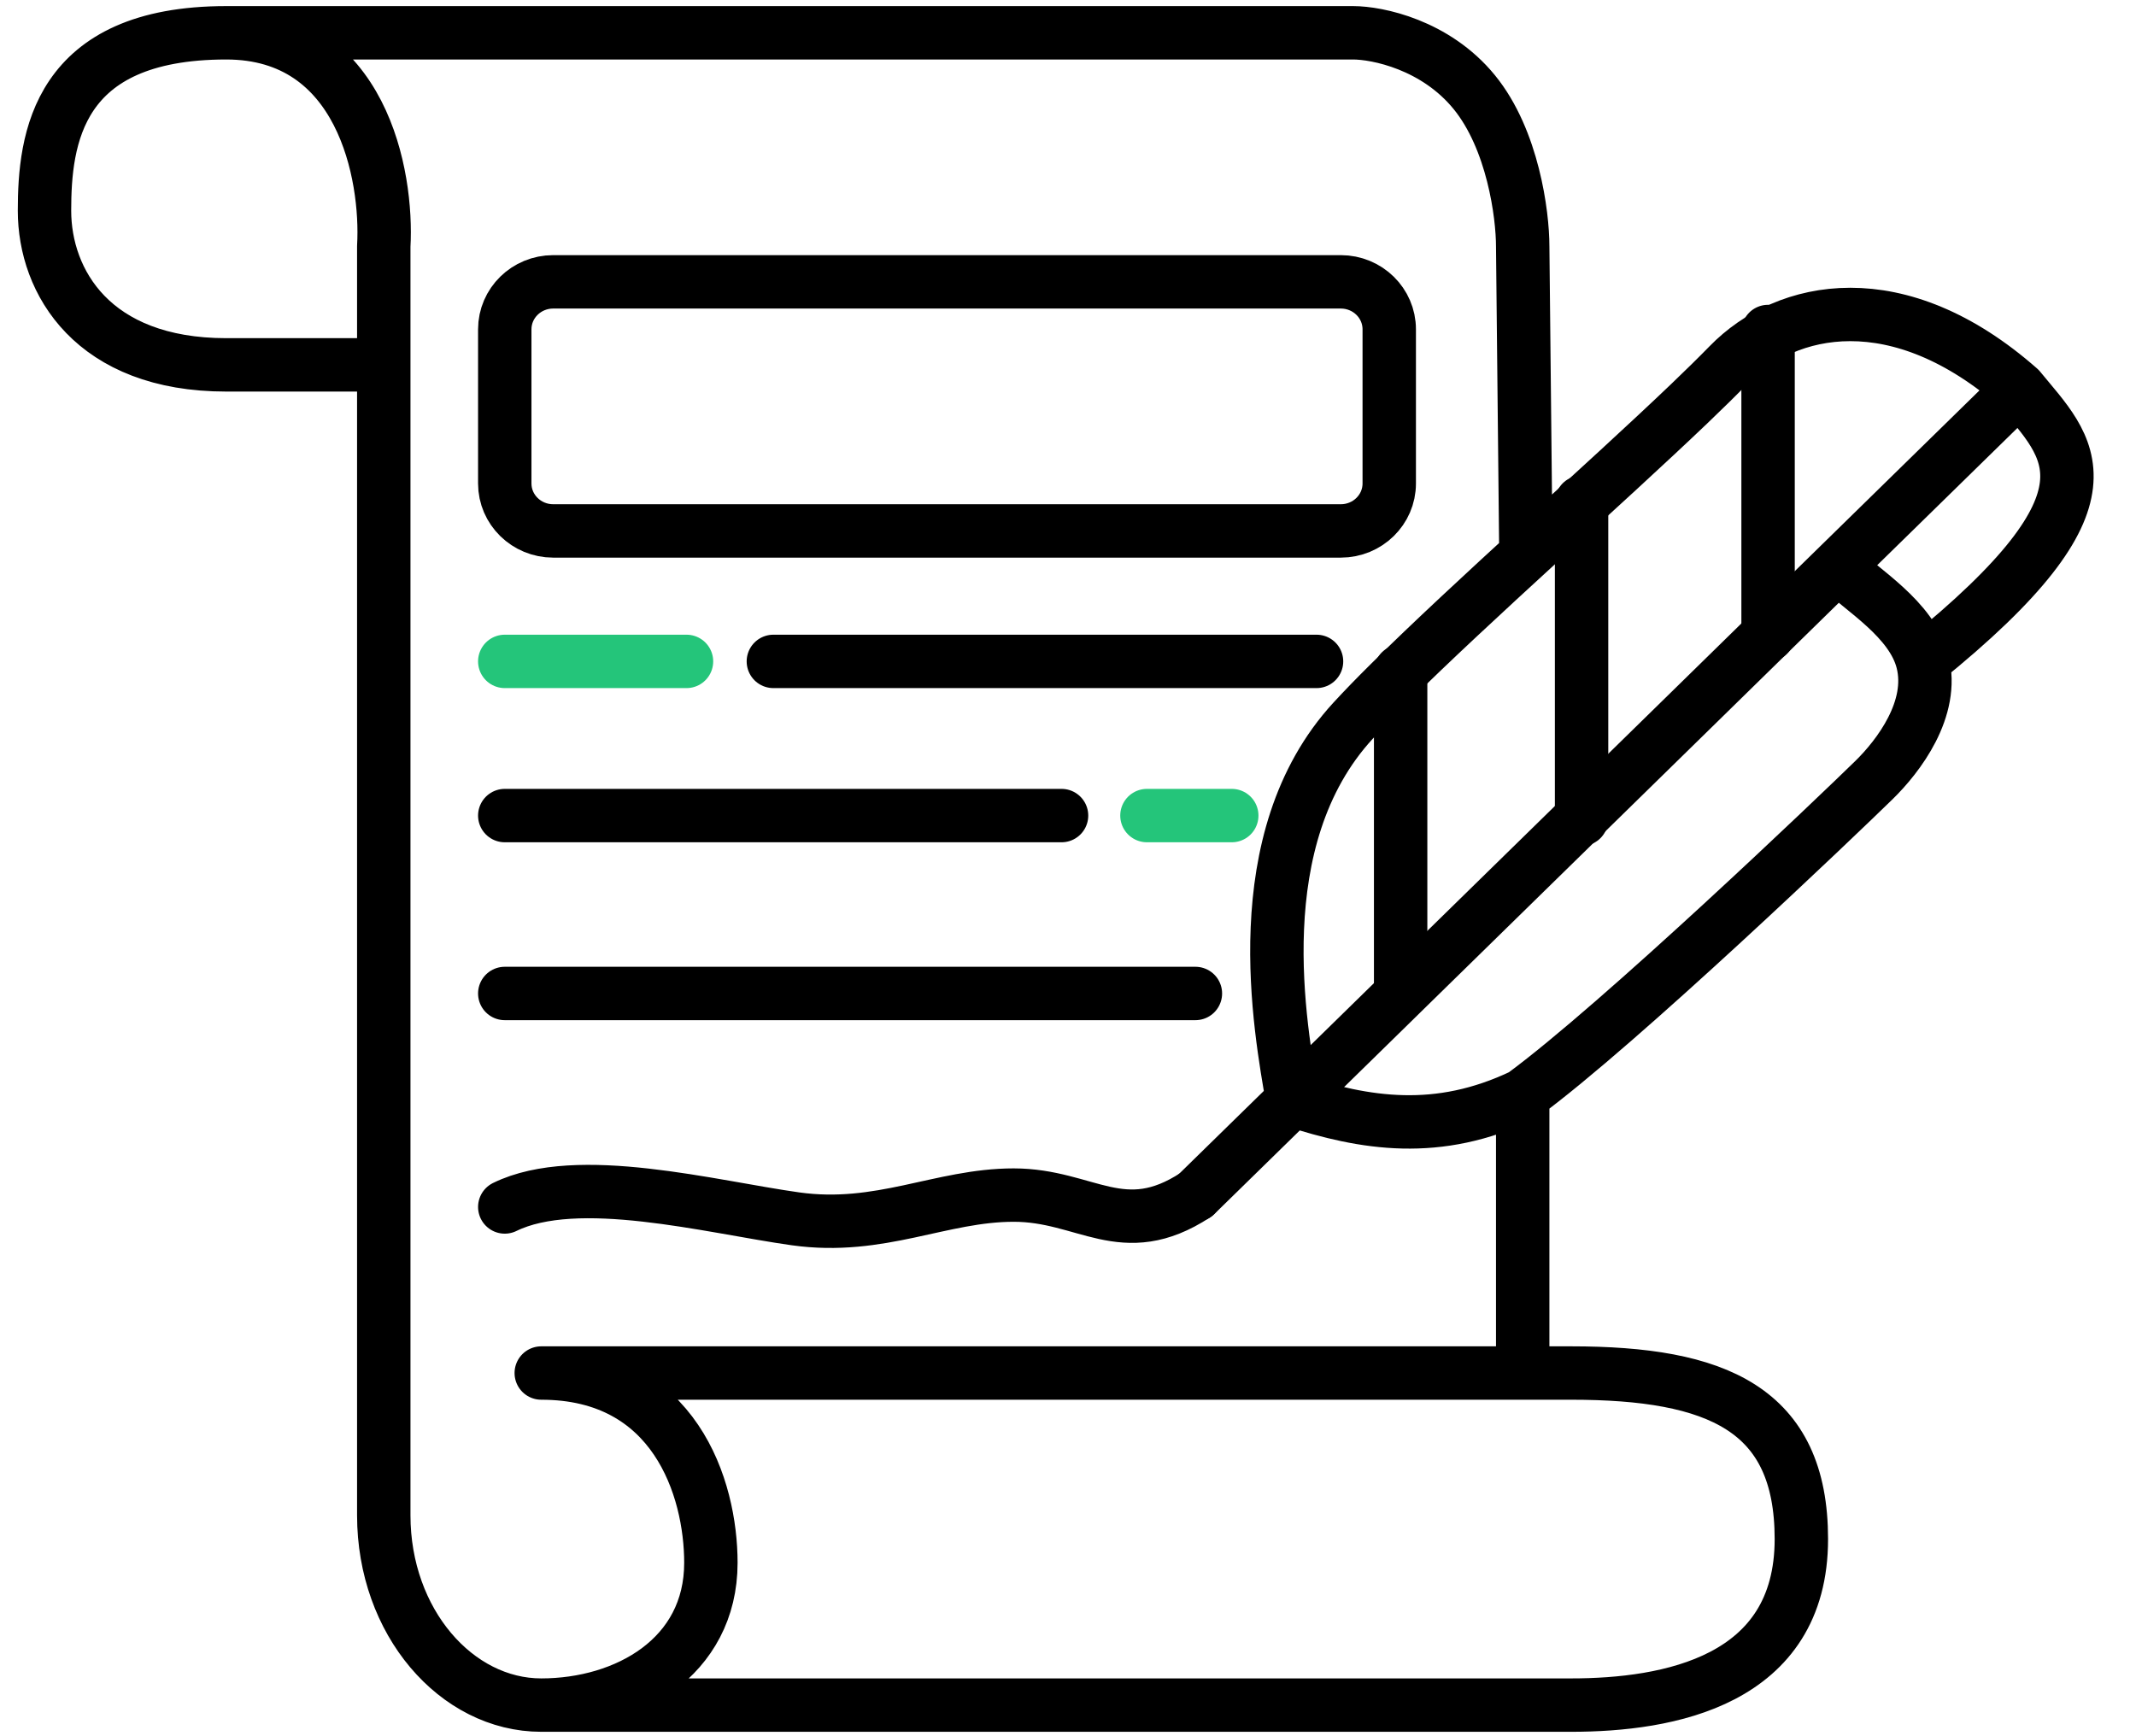
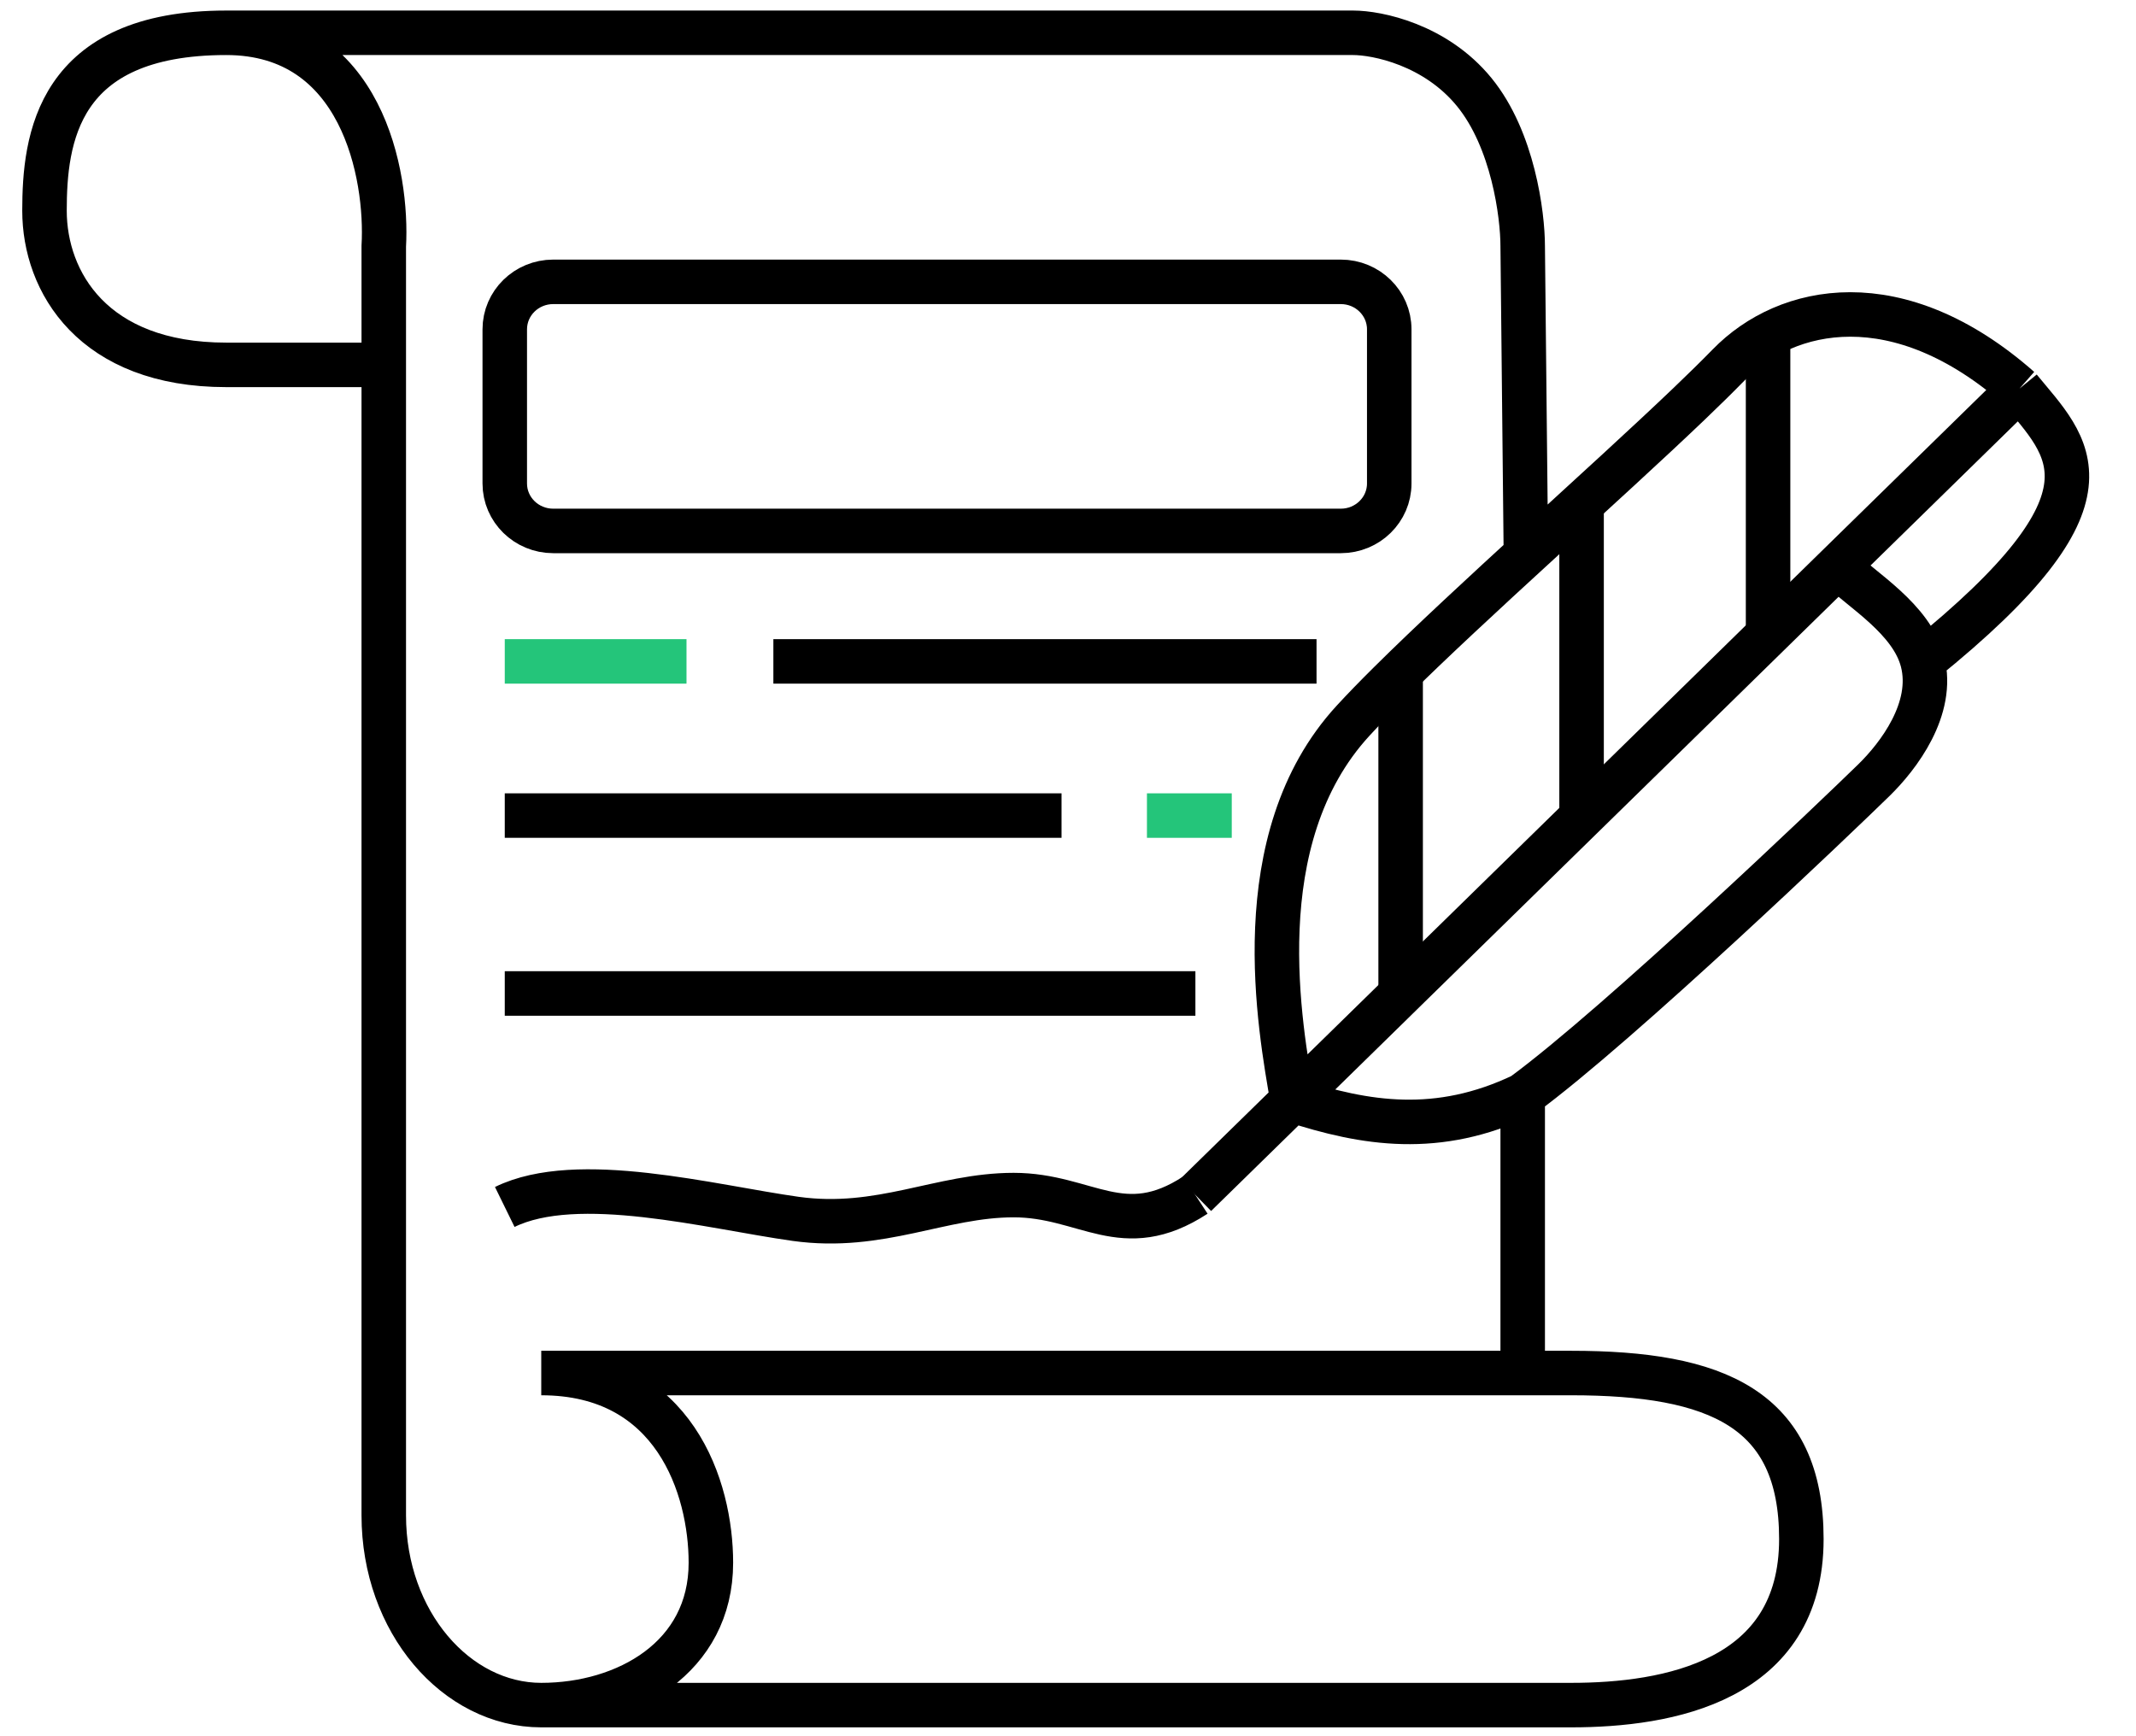
<svg xmlns="http://www.w3.org/2000/svg" width="48" height="39" viewBox="0 0 48 39" fill="none">
-   <path d="M5.084 0.737C8.134 0.737 8.715 3.935 8.624 5.535V8.2M5.084 0.737C1.272 0.737 1 3.136 1 4.735C1 6.334 2.089 8.2 5.084 8.2C7.48 8.2 8.442 8.2 8.624 8.2M5.084 0.737H30.406C30.951 0.737 32.258 1.003 33.129 2.07C34 3.136 34.218 4.824 34.218 5.535L34.29 12.465M8.624 8.2V34.055C8.624 36.454 10.258 38.32 12.163 38.32M12.163 38.32C14.069 38.32 15.975 37.254 15.975 35.121C15.975 33.439 15.159 30.857 12.163 30.857H34.218M12.163 38.32H35.307C37.485 38.32 40.48 37.787 40.48 34.588C40.48 31.656 38.575 30.857 35.307 30.857H34.218M34.218 30.857V24.615M34.218 24.615C36.396 23.016 41.344 18.283 42.114 17.529C42.659 16.996 43.476 15.93 43.203 14.864M34.218 24.615C32.312 25.526 30.678 25.259 29.045 24.726M26.866 26.858L29.045 24.726M45.382 8.733C42.659 6.334 40.146 6.867 38.847 8.2C38.594 8.459 38.293 8.755 37.956 9.077C36.068 10.881 33.064 13.526 31.223 15.354C30.914 15.66 30.639 15.944 30.406 16.197C27.956 18.862 28.773 23.127 29.045 24.726M45.382 8.733C46.471 10.066 47.832 11.132 43.203 14.864M45.382 8.733L41.297 12.731M29.045 24.726L31.223 22.594L31.495 22.327L34.29 19.591L37.956 16.003L41.297 12.731M43.203 14.864C42.959 13.909 41.842 13.264 41.297 12.731" stroke="black" stroke-width="1.2" stroke-linecap="round" stroke-linejoin="round" />
-   <path d="M35.541 11.286V14.849V18.412M31.475 15.087V18.707V22.327M39.732 7.45V10.807V14.27" stroke="black" stroke-width="1.2" stroke-linecap="round" stroke-linejoin="round" />
-   <path d="M11.343 27.125C12.976 26.325 15.972 27.125 17.878 27.392C19.783 27.658 21.145 26.858 22.779 26.858C24.412 26.858 25.229 27.925 26.863 26.858" stroke="black" stroke-width="1.2" stroke-linecap="round" stroke-linejoin="round" />
-   <path d="M11.343 22.327H26.863M11.343 18.329H23.855M17.379 14.864H29.585M11.343 7.401V10.866C11.343 11.454 11.83 11.932 12.432 11.932H30.13C30.732 11.932 31.219 11.454 31.219 10.866V7.401C31.219 6.812 30.732 6.334 30.13 6.334H12.432C11.83 6.334 11.343 6.812 11.343 7.401Z" stroke="black" stroke-width="1.2" stroke-linecap="round" stroke-linejoin="round" />
-   <path d="M15.427 14.864H11.343M25.774 18.329H27.68" stroke="#24C57A" stroke-width="1.2" stroke-linecap="round" stroke-linejoin="round" />
+   <path d="M5.084 0.737C8.134 0.737 8.715 3.935 8.624 5.535V8.2M5.084 0.737C1.272 0.737 1 3.136 1 4.735C1 6.334 2.089 8.2 5.084 8.2C7.48 8.2 8.442 8.2 8.624 8.2M5.084 0.737H30.406C30.951 0.737 32.258 1.003 33.129 2.07C34 3.136 34.218 4.824 34.218 5.535L34.29 12.465M8.624 8.2V34.055C8.624 36.454 10.258 38.32 12.163 38.32M12.163 38.32C14.069 38.32 15.975 37.254 15.975 35.121C15.975 33.439 15.159 30.857 12.163 30.857H34.218M12.163 38.32H35.307C37.485 38.32 40.48 37.787 40.48 34.588C40.48 31.656 38.575 30.857 35.307 30.857H34.218M34.218 30.857V24.615M34.218 24.615C36.396 23.016 41.344 18.283 42.114 17.529C42.659 16.996 43.476 15.93 43.203 14.864M34.218 24.615C32.312 25.526 30.678 25.259 29.045 24.726M26.866 26.858L29.045 24.726M45.382 8.733C42.659 6.334 40.146 6.867 38.847 8.2C38.594 8.459 38.293 8.755 37.956 9.077C36.068 10.881 33.064 13.526 31.223 15.354C30.914 15.66 30.639 15.944 30.406 16.197C27.956 18.862 28.773 23.127 29.045 24.726M45.382 8.733C46.471 10.066 47.832 11.132 43.203 14.864M45.382 8.733L41.297 12.731M29.045 24.726L31.223 22.594L31.495 22.327L34.29 19.591L37.956 16.003L41.297 12.731M43.203 14.864C42.959 13.909 41.842 13.264 41.297 12.731" stroke="black" strokeWidth="1.2" strokeLinecap="round" strokeLinejoin="round" />
+   <path d="M35.541 11.286V14.849V18.412M31.475 15.087V18.707V22.327M39.732 7.45V10.807V14.27" stroke="black" strokeWidth="1.2" strokeLinecap="round" strokeLinejoin="round" />
+   <path d="M11.343 27.125C12.976 26.325 15.972 27.125 17.878 27.392C19.783 27.658 21.145 26.858 22.779 26.858C24.412 26.858 25.229 27.925 26.863 26.858" stroke="black" strokeWidth="1.2" strokeLinecap="round" strokeLinejoin="round" />
+   <path d="M11.343 22.327H26.863M11.343 18.329H23.855M17.379 14.864H29.585M11.343 7.401V10.866C11.343 11.454 11.83 11.932 12.432 11.932H30.13C30.732 11.932 31.219 11.454 31.219 10.866V7.401C31.219 6.812 30.732 6.334 30.13 6.334H12.432C11.83 6.334 11.343 6.812 11.343 7.401Z" stroke="black" strokeWidth="1.2" strokeLinecap="round" strokeLinejoin="round" />
+   <path d="M15.427 14.864H11.343M25.774 18.329H27.68" stroke="#24C57A" strokeWidth="1.2" strokeLinecap="round" strokeLinejoin="round" />
</svg>
